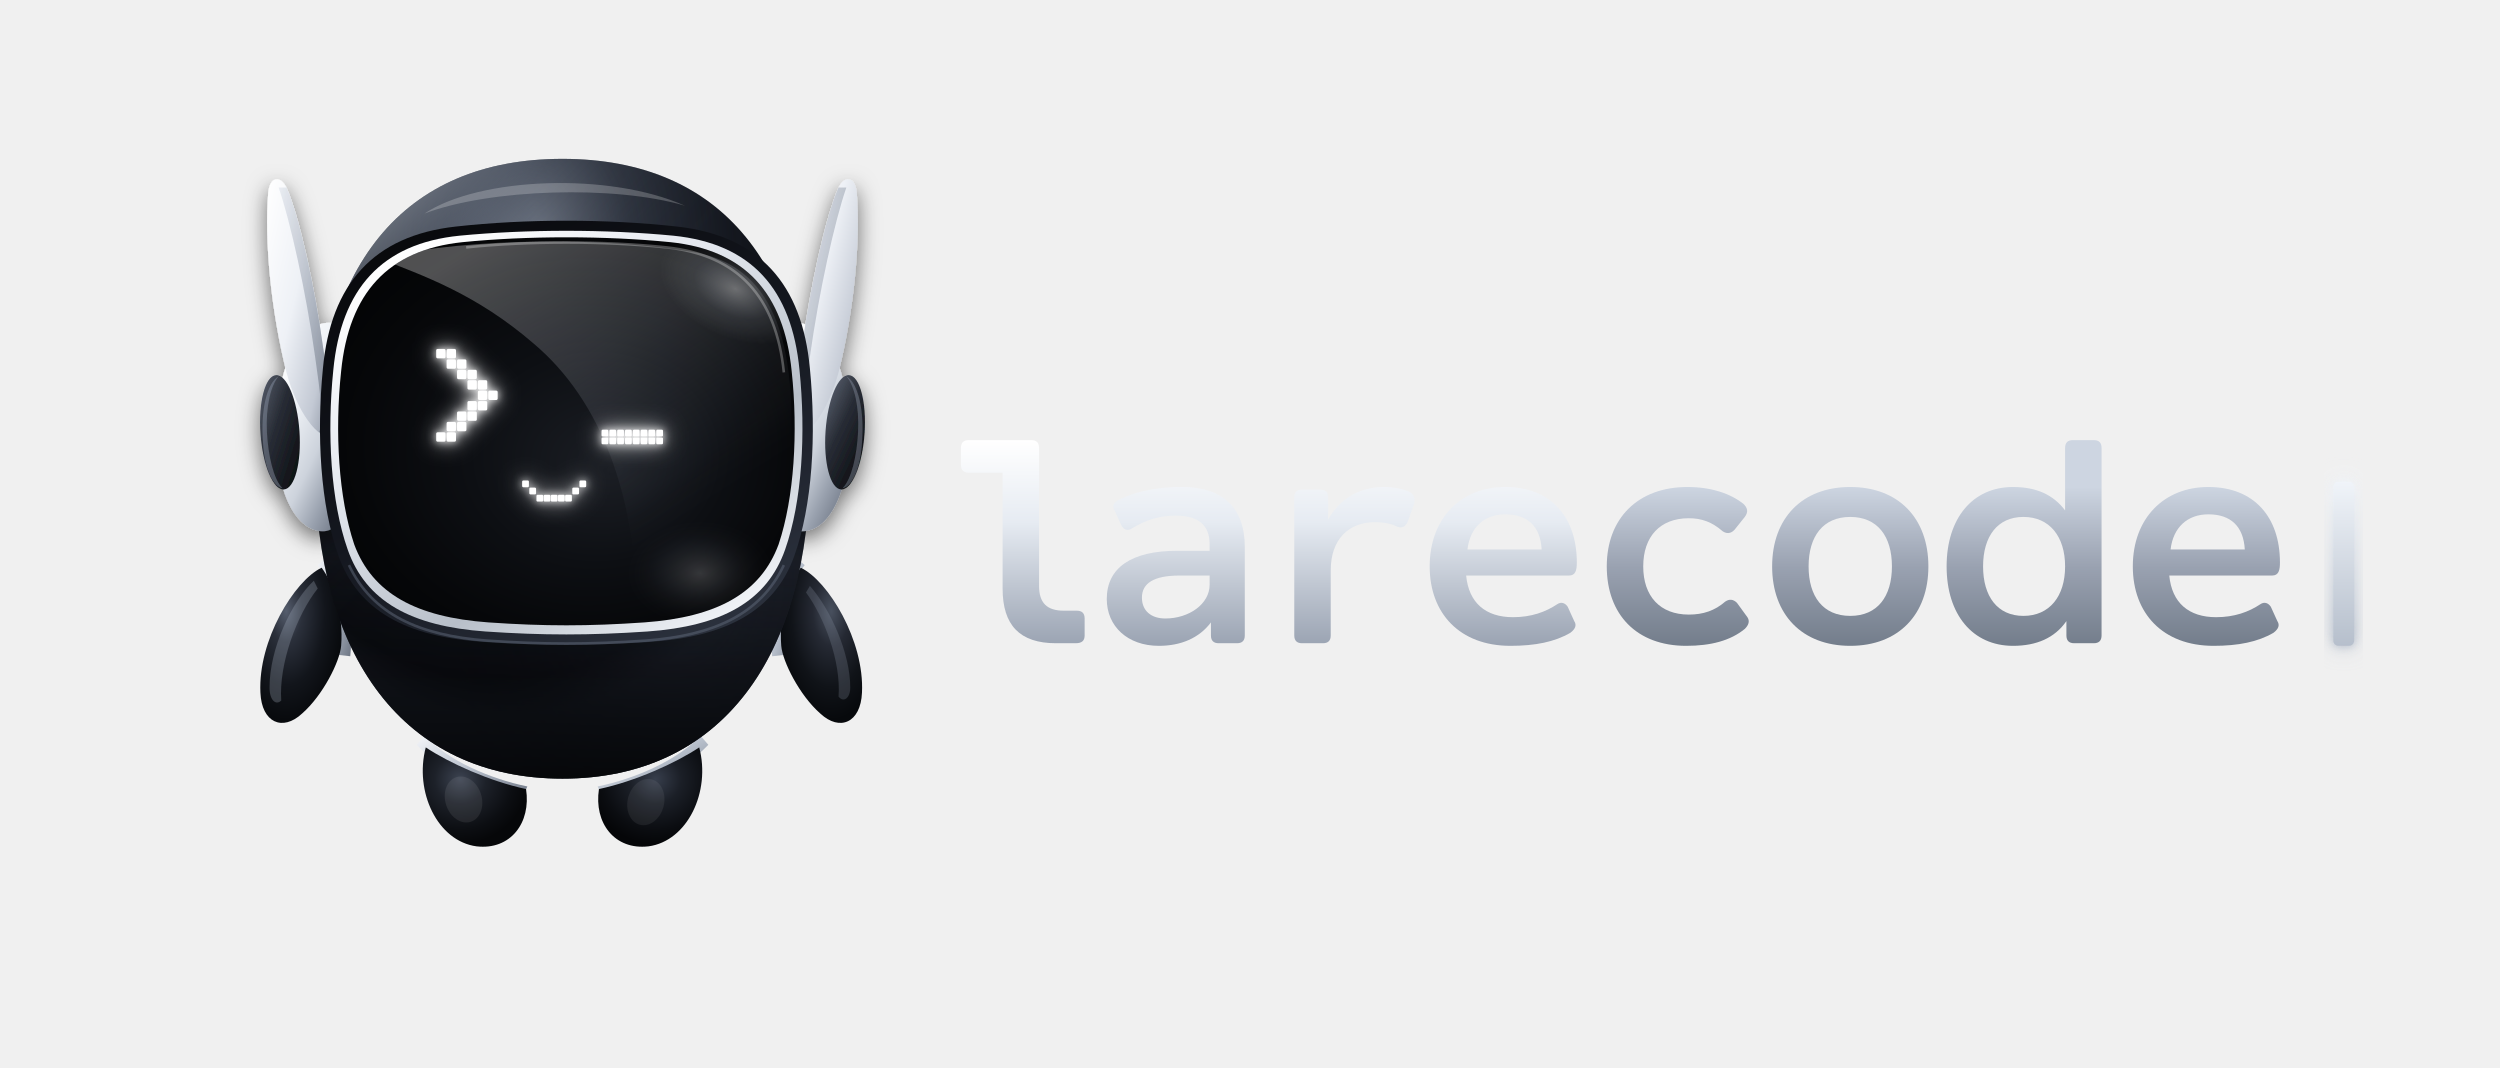
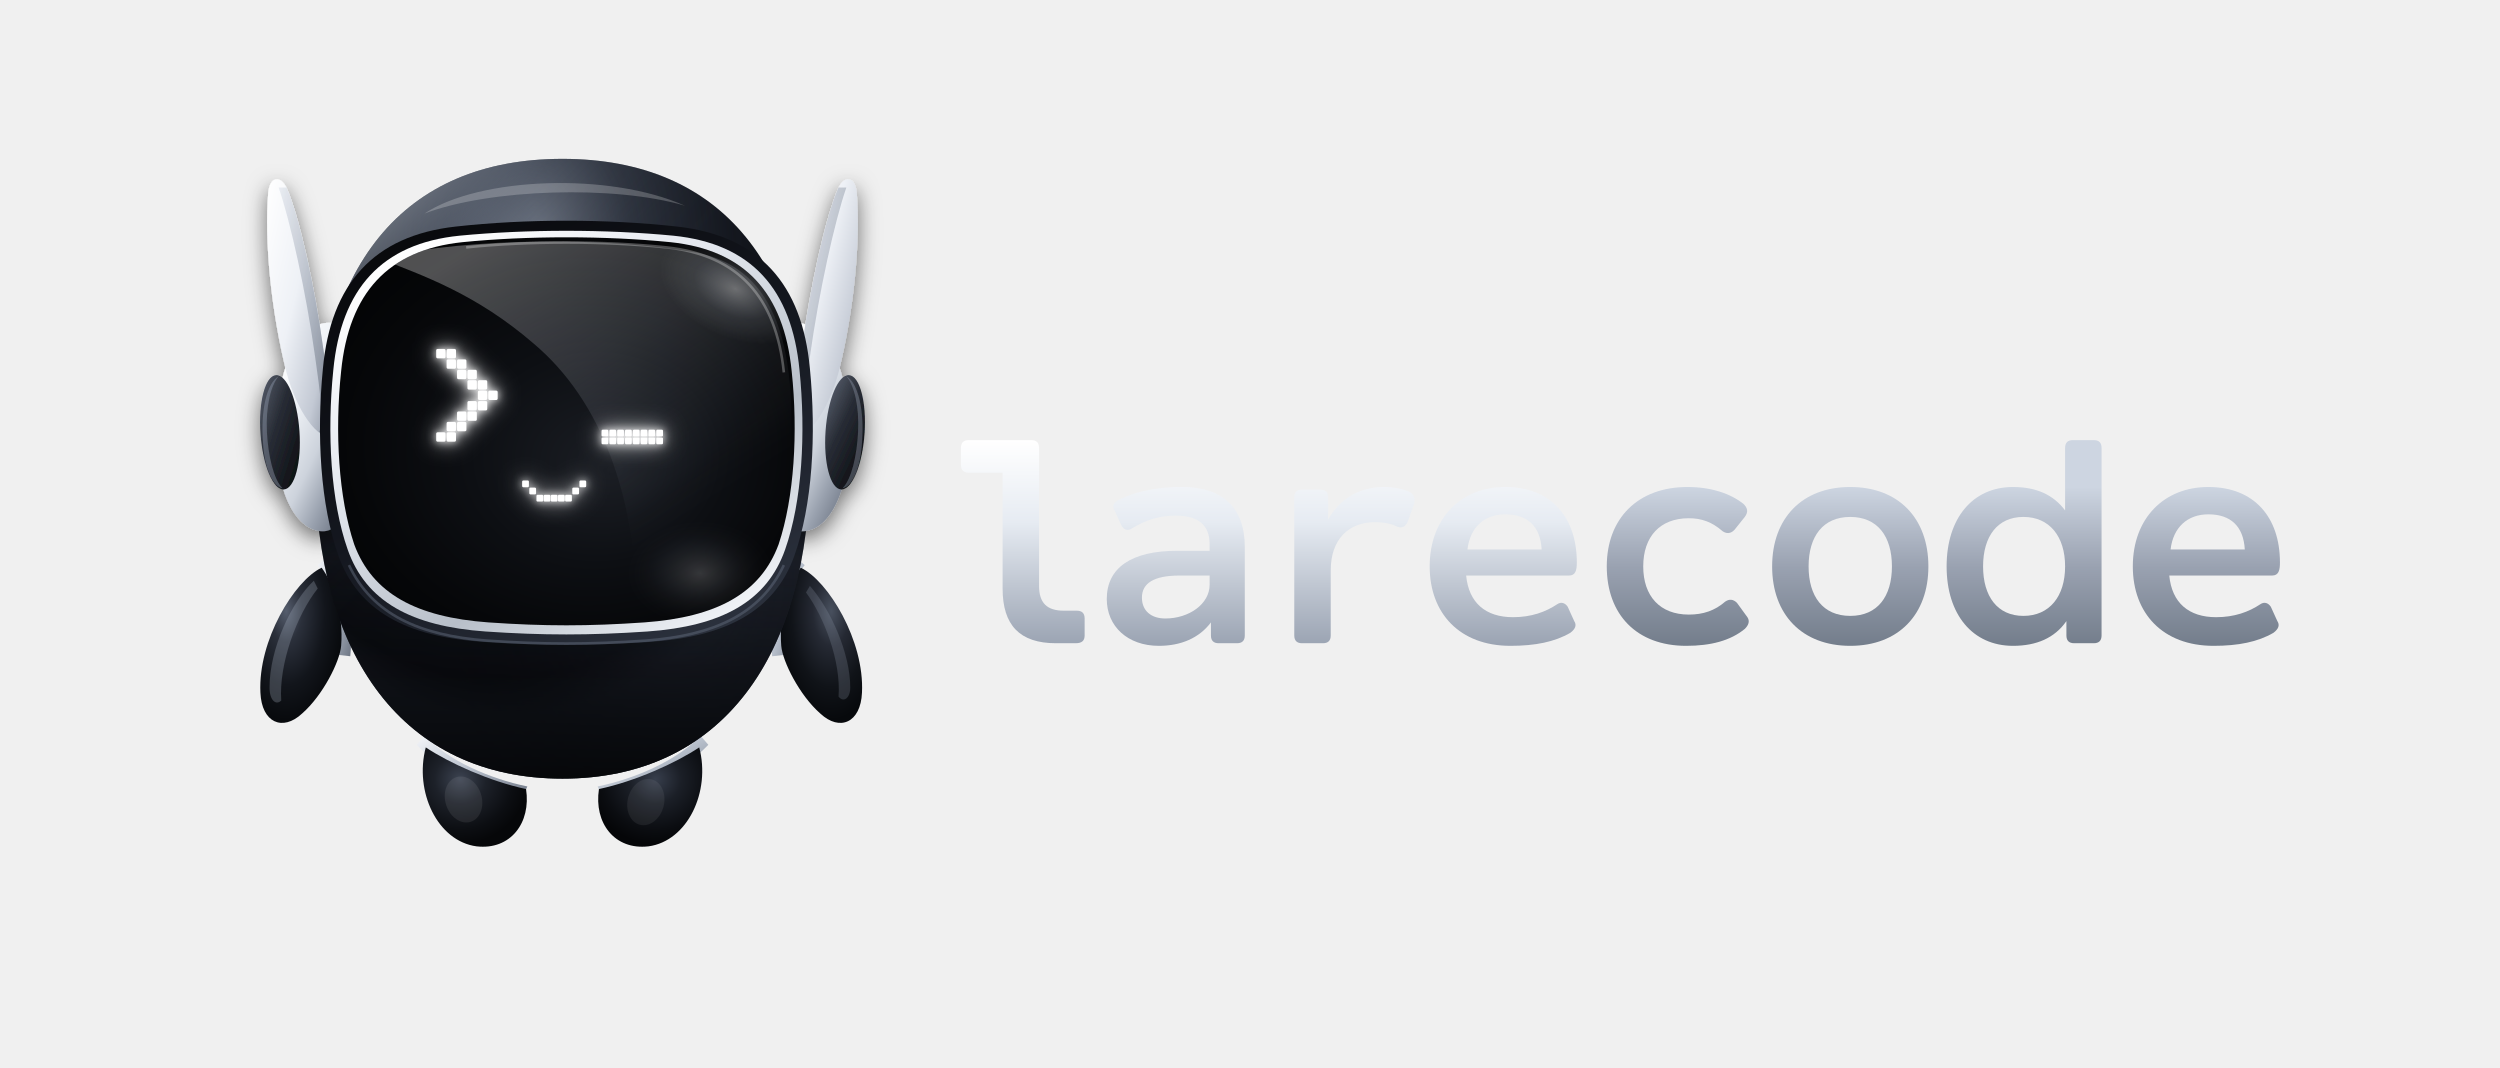
<svg xmlns="http://www.w3.org/2000/svg" id="larecode-banner-svg" width="1920" height="820" viewBox="0 0 1920 820" role="img" aria-label="larecode CLI AI Agent Mascot Banner">
  <defs>
    <radialGradient id="studio-bg" cx="46%" cy="48%" r="65%" fx="38%" fy="44%">
      <stop offset="0%" stop-color="#202227" />
      <stop offset="45%" stop-color="#17181c" />
      <stop offset="85%" stop-color="#121316" />
      <stop offset="100%" stop-color="#0e0f12" />
    </radialGradient>
    <radialGradient id="robot-ambient-glow" cx="50%" cy="50%" r="50%">
      <stop offset="0%" stop-color="#ffffff" stop-opacity="0.045" />
      <stop offset="60%" stop-color="#b8c4d8" stop-opacity="0.015" />
      <stop offset="100%" stop-color="#000000" stop-opacity="0" />
    </radialGradient>
    <radialGradient id="floor-shadow-grad" cx="50%" cy="50%" r="50%">
      <stop offset="0%" stop-color="#000000" stop-opacity="0.90" />
      <stop offset="38%" stop-color="#030405" stop-opacity="0.65" />
      <stop offset="72%" stop-color="#08090b" stop-opacity="0.22" />
      <stop offset="100%" stop-color="#000000" stop-opacity="0" />
    </radialGradient>
    <radialGradient id="body-main-3d" cx="38%" cy="22%" r="68%" fx="34%" fy="16%">
      <stop offset="0%" stop-color="#4e5563" />
      <stop offset="16%" stop-color="#353b47" />
      <stop offset="42%" stop-color="#20252f" />
      <stop offset="72%" stop-color="#13161d" />
      <stop offset="92%" stop-color="#0b0d12" />
      <stop offset="100%" stop-color="#1c2029" />
    </radialGradient>
    <radialGradient id="body-bounce-light" cx="72%" cy="68%" r="48%">
      <stop offset="0%" stop-color="#3a4252" stop-opacity="0.45" />
      <stop offset="55%" stop-color="#232834" stop-opacity="0.18" />
      <stop offset="100%" stop-color="#0b0d12" stop-opacity="0" />
    </radialGradient>
    <linearGradient id="body-bottom-occlusion" x1="50%" y1="55%" x2="50%" y2="100%">
      <stop offset="0%" stop-color="#08090c" stop-opacity="0" />
      <stop offset="65%" stop-color="#06070a" stop-opacity="0.65" />
      <stop offset="100%" stop-color="#040507" stop-opacity="0.92" />
    </linearGradient>
    <radialGradient id="crown-highlight" cx="45%" cy="12%" r="42%">
      <stop offset="0%" stop-color="#9aa3b2" stop-opacity="0.55" />
      <stop offset="45%" stop-color="#636b7a" stop-opacity="0.2" />
      <stop offset="100%" stop-color="#2b303c" stop-opacity="0" />
    </radialGradient>
    <linearGradient id="left-rim-light" x1="0%" y1="20%" x2="30%" y2="55%">
      <stop offset="0%" stop-color="#b4bcc8" stop-opacity="0.5" />
      <stop offset="35%" stop-color="#697282" stop-opacity="0.15" />
      <stop offset="100%" stop-color="#1e222b" stop-opacity="0" />
    </linearGradient>
    <linearGradient id="visor-groove" x1="20%" y1="0%" x2="80%" y2="100%">
      <stop offset="0%" stop-color="#08090c" />
      <stop offset="50%" stop-color="#14171f" />
      <stop offset="100%" stop-color="#2c323e" />
    </linearGradient>
    <linearGradient id="visor-silver-ring" x1="15%" y1="5%" x2="85%" y2="95%">
      <stop offset="0%" stop-color="#ffffff" />
      <stop offset="35%" stop-color="#e3e7ee" />
      <stop offset="70%" stop-color="#b8bfc9" />
      <stop offset="100%" stop-color="#f0f3f7" />
    </linearGradient>
    <radialGradient id="visor-glass-base" cx="52%" cy="52%" r="62%" fx="60%" fy="60%">
      <stop offset="0%" stop-color="#1b1e24" />
      <stop offset="45%" stop-color="#0d0f13" />
      <stop offset="80%" stop-color="#060709" />
      <stop offset="100%" stop-color="#030405" />
    </radialGradient>
    <linearGradient id="visor-glass-reflection-main" x1="25%" y1="0%" x2="78%" y2="75%">
      <stop offset="0%" stop-color="#ffffff" stop-opacity="0.30" />
      <stop offset="45%" stop-color="#dce2ec" stop-opacity="0.16" />
      <stop offset="85%" stop-color="#8b95a5" stop-opacity="0.04" />
      <stop offset="100%" stop-color="#000000" stop-opacity="0" />
    </linearGradient>
    <radialGradient id="visor-corner-hotspot" cx="68%" cy="22%" r="36%">
      <stop offset="0%" stop-color="#ffffff" stop-opacity="0.34" />
      <stop offset="55%" stop-color="#cfd6e2" stop-opacity="0.10" />
      <stop offset="100%" stop-color="#ffffff" stop-opacity="0" />
    </radialGradient>
    <radialGradient id="visor-bottom-glow" cx="62%" cy="76%" r="32%">
      <stop offset="0%" stop-color="#ffffff" stop-opacity="0.18" />
      <stop offset="60%" stop-color="#9aa2b1" stop-opacity="0.05" />
      <stop offset="100%" stop-color="#000000" stop-opacity="0" />
    </radialGradient>
    <clipPath id="visor-screen-clip">
      <path d="M 355 186                C 405 181, 465 181, 515 186                C 572 192, 602 225, 608 285                C 613 332, 610 382, 598 418                C 584 456, 550 474, 495 478                C 452 481, 418 481, 375 478                C 320 474, 286 456, 272 418                C 260 382, 257 332, 262 285                C 268 225, 298 192, 355 186 Z" />
    </clipPath>
    <linearGradient id="ear-white-metal" x1="15%" y1="8%" x2="80%" y2="92%">
      <stop offset="0%" stop-color="#ffffff" />
      <stop offset="28%" stop-color="#f1f4f8" />
      <stop offset="62%" stop-color="#cdd3dc" />
      <stop offset="85%" stop-color="#9aa2af" />
      <stop offset="100%" stop-color="#7c8492" />
    </linearGradient>
    <linearGradient id="fin-white-grad" x1="0%" y1="0%" x2="100%" y2="90%">
      <stop offset="0%" stop-color="#ffffff" />
      <stop offset="45%" stop-color="#eef1f6" />
      <stop offset="80%" stop-color="#c3c9d4" />
      <stop offset="100%" stop-color="#8d95a3" />
    </linearGradient>
    <linearGradient id="fin-inner-bevel" x1="0%" y1="0%" x2="100%" y2="100%">
      <stop offset="0%" stop-color="#e4e8ef" />
      <stop offset="60%" stop-color="#9ea6b3" />
      <stop offset="100%" stop-color="#69707d" />
    </linearGradient>
    <linearGradient id="ear-dark-cap" x1="15%" y1="10%" x2="85%" y2="90%">
      <stop offset="0%" stop-color="#4e5562" />
      <stop offset="40%" stop-color="#282c35" />
      <stop offset="85%" stop-color="#14171c" />
      <stop offset="100%" stop-color="#0d0f13" />
    </linearGradient>
    <radialGradient id="left-arm-grad" cx="32%" cy="28%" r="70%">
      <stop offset="0%" stop-color="#555d6d" />
      <stop offset="28%" stop-color="#2b303b" />
      <stop offset="68%" stop-color="#12151b" />
      <stop offset="100%" stop-color="#080a0d" />
    </radialGradient>
    <radialGradient id="right-arm-grad" cx="62%" cy="28%" r="70%">
      <stop offset="0%" stop-color="#48505e" />
      <stop offset="32%" stop-color="#252933" />
      <stop offset="70%" stop-color="#101318" />
      <stop offset="100%" stop-color="#07090c" />
    </radialGradient>
    <radialGradient id="left-leg-grad" cx="36%" cy="32%" r="65%">
      <stop offset="0%" stop-color="#3c4351" />
      <stop offset="38%" stop-color="#1d2129" />
      <stop offset="78%" stop-color="#0c0e12" />
      <stop offset="100%" stop-color="#060709" />
    </radialGradient>
    <radialGradient id="right-leg-grad" cx="55%" cy="32%" r="65%">
      <stop offset="0%" stop-color="#373e4c" />
      <stop offset="38%" stop-color="#1b1f27" />
      <stop offset="78%" stop-color="#0b0d11" />
      <stop offset="100%" stop-color="#050608" />
    </radialGradient>
    <linearGradient id="joint-ring-grad" x1="0%" y1="0%" x2="100%" y2="100%">
      <stop offset="0%" stop-color="#f4f6fa" />
      <stop offset="50%" stop-color="#b8c0cc" />
      <stop offset="100%" stop-color="#6e7684" />
    </linearGradient>
    <filter id="led-pixel-glow" x="-40%" y="-40%" width="180%" height="180%">
      <feGaussianBlur in="SourceGraphic" stdDeviation="3.2" result="blur1" />
      <feGaussianBlur in="SourceGraphic" stdDeviation="8" result="blur2" />
      <feMerge>
        <feMergeNode in="blur2" />
        <feMergeNode in="blur1" />
        <feMergeNode in="SourceGraphic" />
      </feMerge>
    </filter>
    <filter id="ear-soft-shadow" x="-30%" y="-20%" width="160%" height="150%">
      <feDropShadow dx="0" dy="6" stdDeviation="8" flood-color="#000000" flood-opacity="0.55" />
    </filter>
    <filter id="text-studio-shadow" x="-10%" y="-10%" width="120%" height="130%">
      <feDropShadow dx="0" dy="5" stdDeviation="4" flood-color="#000000" flood-opacity="0.48" />
    </filter>
    <g id="px">
      <rect width="7.2" height="7.2" rx="1.1" fill="#ffffff" />
    </g>
    <g id="px-sm">
      <rect width="5.2" height="5.2" rx="0.9" fill="#ffffff" />
    </g>
    <linearGradient id="wordmark-lare" gradientUnits="userSpaceOnUse" x1="0" y1="338" x2="0" y2="496">
      <stop offset="0%" stop-color="#ffffff" />
      <stop offset="40%" stop-color="#e6ebf2" />
      <stop offset="100%" stop-color="#9aa3b2" />
    </linearGradient>
    <linearGradient id="wordmark-code" gradientUnits="userSpaceOnUse" x1="0" y1="374" x2="0" y2="496">
      <stop offset="0%" stop-color="#cdd5e1" />
      <stop offset="50%" stop-color="#9aa2b1" />
      <stop offset="100%" stop-color="#737d8b" />
-     </linearGradient>
-     <linearGradient id="wordmark-cursor" gradientUnits="userSpaceOnUse" x1="0" y1="370" x2="0" y2="496">
-       <stop offset="0%" stop-color="#f0f4f9" />
-       <stop offset="100%" stop-color="#b6bfcc" />
    </linearGradient>
  </defs>
  <g id="robot-assembly">
    <path d="M 326 565 C 344 584, 376 598, 405 604 L 401 613 C 370 606, 338 591, 320 572 Z" fill="url(#joint-ring-grad)" />
    <path d="M 327 574              C 318 608, 336 646, 366 650              C 392 653, 408 632, 404 606              C 376 600, 345 586, 327 574 Z" fill="url(#left-leg-grad)" />
    <ellipse cx="356" cy="614" rx="14" ry="18" transform="rotate(-18 356 614)" fill="#ffffff" opacity="0.08" />
    <path d="M 538 565 C 520 584, 488 598, 459 604 L 463 613 C 494 606, 526 591, 544 572 Z" fill="url(#joint-ring-grad)" />
    <path d="M 537 574              C 546 608, 528 646, 498 650              C 472 653, 456 632, 460 606              C 488 600, 519 586, 537 574 Z" fill="url(#right-leg-grad)" />
    <ellipse cx="496" cy="616" rx="14" ry="18" transform="rotate(15 496 616)" fill="#ffffff" opacity="0.07" />
    <path d="M 244 434 C 254 446, 263 478, 260 503 L 269 504 C 272 476, 263 442, 251 428 Z" fill="url(#joint-ring-grad)" />
    <path d="M 247 436              C 226 446, 198 492, 200 532              C 201 555, 217 562, 232 548              C 248 534, 261 508, 262 496              C 264 472, 256 448, 247 436 Z" fill="url(#left-arm-grad)" />
    <path d="M 241 446 C 224 462, 207 498, 207 528 C 207 538, 212 542, 216 538 C 214 510, 228 472, 244 452 Z" fill="#b8c2d2" opacity="0.25" />
    <path d="M 618 434 C 608 446, 599 478, 602 503 L 593 504 C 590 476, 599 442, 611 428 Z" fill="url(#joint-ring-grad)" />
    <path d="M 615 436              C 636 446, 664 492, 662 532              C 661 555, 645 562, 630 548              C 614 534, 601 508, 600 496              C 598 472, 606 448, 615 436 Z" fill="url(#right-arm-grad)" />
    <path d="M 622 450 C 638 468, 653 502, 653 528 C 653 536, 648 540, 644 535 C 646 508, 633 474, 619 455 Z" fill="#9aa4b4" opacity="0.22" />
    <path id="robot-torso-base" d="M 432 122              C 554 122, 622 204, 622 356              C 622 504, 554 598, 432 598              C 310 598, 242 504, 242 356              C 242 204, 310 122, 432 122 Z" fill="url(#body-main-3d)" />
    <path d="M 432 122              C 554 122, 622 204, 622 356              C 622 504, 554 598, 432 598              C 310 598, 242 504, 242 356              C 242 204, 310 122, 432 122 Z" fill="url(#body-bounce-light)" />
    <path d="M 432 122              C 554 122, 622 204, 622 356              C 622 504, 554 598, 432 598              C 310 598, 242 504, 242 356              C 242 204, 310 122, 432 122 Z" fill="url(#body-bottom-occlusion)" />
    <path d="M 432 122              C 554 122, 622 204, 622 356              C 622 504, 554 598, 432 598              C 310 598, 242 504, 242 356              C 242 204, 310 122, 432 122 Z" fill="url(#crown-highlight)" />
    <path d="M 432 122              C 554 122, 622 204, 622 356              C 622 504, 554 598, 432 598              C 310 598, 242 504, 242 356              C 242 204, 310 122, 432 122 Z" fill="url(#left-rim-light)" />
    <path d="M 326 164 C 368 136, 468 132, 526 158 C 472 142, 376 145, 326 164 Z" fill="#ffffff" opacity="0.22" />
    <g id="left-ear-assembly" filter="url(#ear-soft-shadow)">
      <path d="M 248 258 C 234 262, 226 300, 226 336 C 226 372, 234 404, 250 408 C 246 364, 245 304, 248 258 Z" fill="#12151b" />
      <path d="M 255 248                C 232 246, 214 276, 212 326                C 210 374, 226 408, 248 408                C 264 408, 272 382, 270 334                C 268 286, 266 250, 255 248 Z" fill="url(#ear-white-metal)" />
      <path d="M 248 266                C 242 222, 230 166, 220 144                C 215 134, 207 136, 206 148                C 203 185, 208 238, 220 286                C 228 316, 244 338, 256 336                C 262 334, 253 298, 248 266 Z" fill="url(#fin-white-grad)" />
      <path d="M 214 144 C 223 170, 235 224, 242 274 C 246 302, 249 324, 245 332 C 252 330, 255 310, 248 266 C 242 222, 230 166, 220 144 Z" fill="url(#fin-inner-bevel)" opacity="0.75" />
      <ellipse cx="215" cy="332" rx="15" ry="44" transform="rotate(-4 215 332)" fill="url(#ear-dark-cap)" />
      <path d="M 214 289 C 205 294, 200 315, 202 340 C 203 360, 210 374, 217 375 C 210 368, 206 350, 205 332 C 204 312, 208 296, 214 289 Z" fill="#8e97a8" opacity="0.45" />
    </g>
    <g id="right-ear-assembly" filter="url(#ear-soft-shadow)">
      <path d="M 616 258 C 630 262, 638 300, 638 336 C 638 372, 630 404, 614 408 C 618 364, 619 304, 616 258 Z" fill="#101318" />
      <path d="M 609 248                C 632 246, 650 276, 652 326                C 654 374, 638 408, 616 408                C 600 408, 592 382, 594 334                C 596 286, 598 250, 609 248 Z" fill="url(#ear-white-metal)" />
      <path d="M 616 266                C 622 222, 634 166, 644 144                C 649 134, 657 136, 658 148                C 661 185, 656 238, 644 286                C 636 316, 620 338, 608 336                C 602 334, 611 298, 616 266 Z" fill="url(#fin-white-grad)" />
      <path d="M 650 144 C 641 170, 629 224, 622 274 C 618 302, 615 324, 619 332 C 612 330, 609 310, 616 266 C 622 222, 634 166, 644 144 Z" fill="url(#fin-inner-bevel)" opacity="0.7" />
      <ellipse cx="649" cy="332" rx="15" ry="44" transform="rotate(4 649 332)" fill="url(#ear-dark-cap)" />
      <path d="M 650 289 C 659 294, 664 315, 662 340 C 661 360, 654 374, 647 375 C 654 368, 658 350, 659 332 C 660 312, 656 296, 650 289 Z" fill="#8e97a8" opacity="0.4" />
    </g>
    <path d="M 350 174              C 404 168, 466 168, 520 174              C 583 181, 616 218, 622 283              C 627 334, 624 388, 610 427              C 595 469, 558 489, 499 493              C 453 496, 417 496, 371 493              C 312 489, 275 469, 260 427              C 246 388, 243 334, 248 283              C 254 218, 287 181, 350 174 Z" fill="url(#visor-groove)" />
    <path d="M 268 434 C 286 472, 322 488, 374 492 C 418 495, 452 495, 496 492 C 548 488, 584 472, 602 434" fill="none" stroke="#5b6475" stroke-width="2" opacity="0.55" />
    <path d="M 353 181              C 405 176, 465 176, 517 181              C 577 187, 608 222, 614 284              C 619 333, 616 385, 603 422              C 589 462, 554 481, 497 485              C 453 488, 417 488, 373 485              C 316 481, 281 462, 267 422              C 254 385, 251 333, 256 284              C 262 222, 293 187, 353 181 Z" fill="url(#visor-silver-ring)" />
    <path d="M 355 186              C 405 181, 465 181, 515 186              C 572 192, 602 225, 608 285              C 613 332, 610 382, 598 418              C 584 456, 550 474, 495 478              C 452 481, 418 481, 375 478              C 320 474, 286 456, 272 418              C 260 382, 257 332, 262 285              C 268 225, 298 192, 355 186 Z" fill="url(#visor-glass-base)" />
    <g clip-path="url(#visor-screen-clip)">
      <path d="M 290 198                C 365 182, 465 182, 535 194                C 590 205, 615 255, 606 365                C 598 430, 560 468, 490 472                C 488 380, 462 308, 410 264                C 366 226, 326 212, 290 198 Z" fill="url(#visor-glass-reflection-main)" />
      <ellipse cx="525" cy="236" rx="85" ry="52" transform="rotate(24 525 236)" fill="url(#visor-corner-hotspot)" />
      <ellipse cx="515" cy="405" rx="95" ry="68" fill="url(#visor-bottom-glow)" />
      <path d="M 358 190                C 406 185, 464 185, 512 190                C 567 196, 596 228, 602 286" fill="none" stroke="#ffffff" stroke-width="2" opacity="0.28" />
    </g>
    <g id="visor-pixel-face" filter="url(#led-pixel-glow)">
      <g id="pixel-chevron" transform="translate(335, 268)">
        <use href="#px" x="0" y="0" />
        <use href="#px" x="8" y="0" />
        <use href="#px" x="8" y="8" />
        <use href="#px" x="16" y="8" />
        <use href="#px" x="16" y="16" />
        <use href="#px" x="24" y="16" />
        <use href="#px" x="24" y="24" />
        <use href="#px" x="32" y="24" />
        <use href="#px" x="32" y="32" />
        <use href="#px" x="40" y="32" />
        <use href="#px" x="24" y="40" />
        <use href="#px" x="32" y="40" />
        <use href="#px" x="16" y="48" />
        <use href="#px" x="24" y="48" />
        <use href="#px" x="8" y="56" />
        <use href="#px" x="16" y="56" />
        <use href="#px" x="0" y="64" />
        <use href="#px" x="8" y="64" />
      </g>
      <g id="pixel-underscore" transform="translate(462, 330)">
        <use href="#px-sm" x="0" y="0" />
        <use href="#px-sm" x="6" y="0" />
        <use href="#px-sm" x="12" y="0" />
        <use href="#px-sm" x="18" y="0" />
        <use href="#px-sm" x="24" y="0" />
        <use href="#px-sm" x="30" y="0" />
        <use href="#px-sm" x="36" y="0" />
        <use href="#px-sm" x="42" y="0" />
        <use href="#px-sm" x="0" y="6" />
        <use href="#px-sm" x="6" y="6" />
        <use href="#px-sm" x="12" y="6" />
        <use href="#px-sm" x="18" y="6" />
        <use href="#px-sm" x="24" y="6" />
        <use href="#px-sm" x="30" y="6" />
        <use href="#px-sm" x="36" y="6" />
        <use href="#px-sm" x="42" y="6" />
      </g>
      <g id="pixel-smile" transform="translate(401, 369)">
        <use href="#px-sm" x="0" y="0" />
        <use href="#px-sm" x="5.5" y="5.5" />
        <use href="#px-sm" x="11" y="11" />
        <use href="#px-sm" x="16.5" y="11" />
        <use href="#px-sm" x="22" y="11" />
        <use href="#px-sm" x="27.5" y="11" />
        <use href="#px-sm" x="33" y="11" />
        <use href="#px-sm" x="38.5" y="5.5" />
        <use href="#px-sm" x="44" y="0" />
      </g>
    </g>
  </g>
  <g id="larecode-wordmark" fill="url(#wordmark-lare)">
    <path d="M 744 338              H 792              C 796 338, 798 340, 798 344              V 450              C 798 463, 804 469, 817 469              H 827              C 831 469, 833 471, 833 475              V 488              C 833 492, 831 494, 826 494              H 811              C 783 494, 770 480, 770 452              V 363              H 744              C 740 363, 738 361, 738 357              V 344              C 738 340, 740 338, 744 338 Z" />
    <path fill-rule="evenodd" clip-rule="evenodd" d="M 908 374              C 939 374, 956 390, 956 420              V 488              C 956 492, 954 494, 950 494              H 936              C 932 494, 930 492, 930 488              V 478              C 921 490, 907 496, 890 496              C 866 496, 850 481, 850 460              C 850 436, 869 423, 904 423              H 929              V 418              C 929 403, 920 396, 903 396              C 889 396, 879 400, 869 406              C 866 408, 863 407, 861 403              L 856 392              C 854 389, 855 386, 859 384              C 873 377, 889 374, 908 374 Z              M 895 475              C 913 475, 929 464, 929 449              V 442              H 906              C 886 442, 877 448, 877 459              C 877 469, 884 475, 895 475 Z" />
    <path d="M 994 382              C 994 378, 996 376, 1000 376              H 1014              C 1018 376, 1020 378, 1020 382              V 399              C 1029 383, 1044 374, 1063 374              C 1072 374, 1079 376, 1083 378              C 1086 380, 1087 383, 1086 387              L 1081 401              C 1079 405, 1076 406, 1072 404              C 1068 402, 1062 401, 1056 401              C 1036 401, 1022 414, 1022 438              V 488              C 1022 492, 1020 494, 1016 494              H 1000              C 996 494, 994 492, 994 488              V 382 Z" />
    <path fill-rule="evenodd" clip-rule="evenodd" d="M 1156 374              C 1191 374, 1211 397, 1211 432              C 1211 438, 1210 442, 1205 442              H 1126              C 1128 463, 1141 474, 1162 474              C 1176 474, 1187 470, 1196 464              C 1199 462, 1202 463, 1204 466              L 1209 477              C 1211 480, 1210 483, 1206 486              C 1194 493, 1179 496, 1160 496              C 1121 496, 1098 471, 1098 435              C 1098 398, 1122 374, 1156 374 Z              M 1127 422              H 1184              C 1183 404, 1173 395, 1156 395              C 1140 395, 1129 405, 1127 422 Z" />
    <g fill="url(#wordmark-code)">
      <path d="M 1296 374              C 1314 374, 1329 379, 1339 387              C 1342 390, 1343 393, 1340 397              L 1332 407              C 1329 410, 1326 410, 1323 408              C 1315 401, 1307 398, 1297 398              C 1275 398, 1262 412, 1262 435              C 1262 458, 1275 472, 1297 472              C 1308 472, 1317 469, 1325 462              C 1328 460, 1331 460, 1334 463              L 1342 474              C 1344 477, 1343 480, 1340 483              C 1329 492, 1314 496, 1295 496              C 1257 496, 1234 472, 1234 435              C 1234 398, 1258 374, 1296 374 Z" />
      <path fill-rule="evenodd" clip-rule="evenodd" d="M 1421 374              C 1458 374, 1481 398, 1481 435              C 1481 472, 1458 496, 1421 496              C 1384 496, 1361 472, 1361 435              C 1361 398, 1384 374, 1421 374 Z              M 1421 473              C 1442 473, 1453 458, 1453 435              C 1453 412, 1442 397, 1421 397              C 1400 397, 1389 412, 1389 435              C 1389 458, 1400 473, 1421 473 Z" />
      <path fill-rule="evenodd" clip-rule="evenodd" d="M 1592 338              H 1608              C 1612 338, 1614 340, 1614 344              V 488              C 1614 492, 1612 494, 1608 494              H 1593              C 1589 494, 1587 492, 1587 488              V 477              C 1578 490, 1564 496, 1546 496              C 1515 496, 1495 472, 1495 435              C 1495 398, 1515 374, 1546 374              C 1564 374, 1577 380, 1586 392              V 344              C 1586 340, 1588 338, 1592 338 Z              M 1554 473              C 1574 473, 1586 458, 1586 435              C 1586 412, 1574 397, 1554 397              C 1534 397, 1523 412, 1523 435              C 1523 458, 1534 473, 1554 473 Z" />
      <path fill-rule="evenodd" clip-rule="evenodd" d="M 1696 374              C 1731 374, 1751 397, 1751 432              C 1751 438, 1750 442, 1745 442              H 1666              C 1668 463, 1681 474, 1702 474              C 1716 474, 1727 470, 1736 464              C 1739 462, 1742 463, 1744 466              L 1749 477              C 1751 480, 1750 483, 1746 486              C 1734 493, 1719 496, 1700 496              C 1661 496, 1638 471, 1638 435              C 1638 398, 1662 374, 1696 374 Z              M 1667 422              H 1724              C 1723 404, 1713 395, 1696 395              C 1680 395, 1669 405, 1667 422 Z" />
    </g>
-     <rect x="1792" y="370" width="16" height="126" rx="4" fill="url(#wordmark-cursor)" filter="url(#led-pixel-glow)" />
  </g>
</svg>
